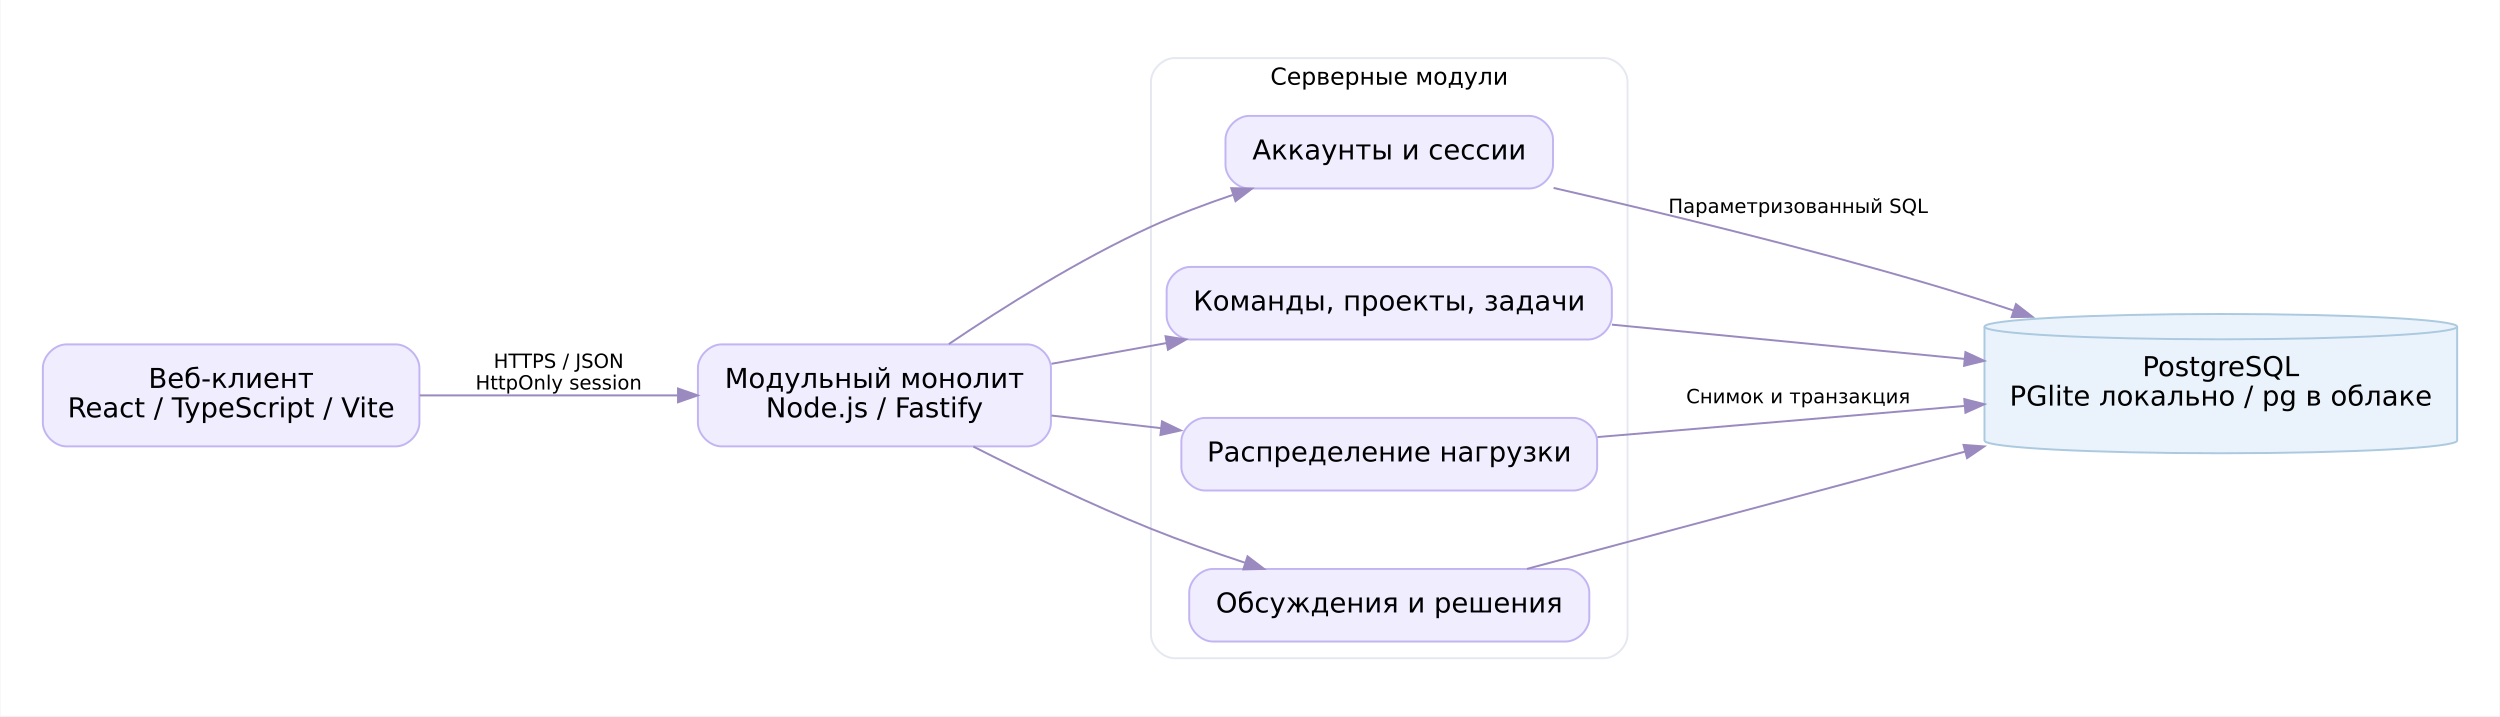
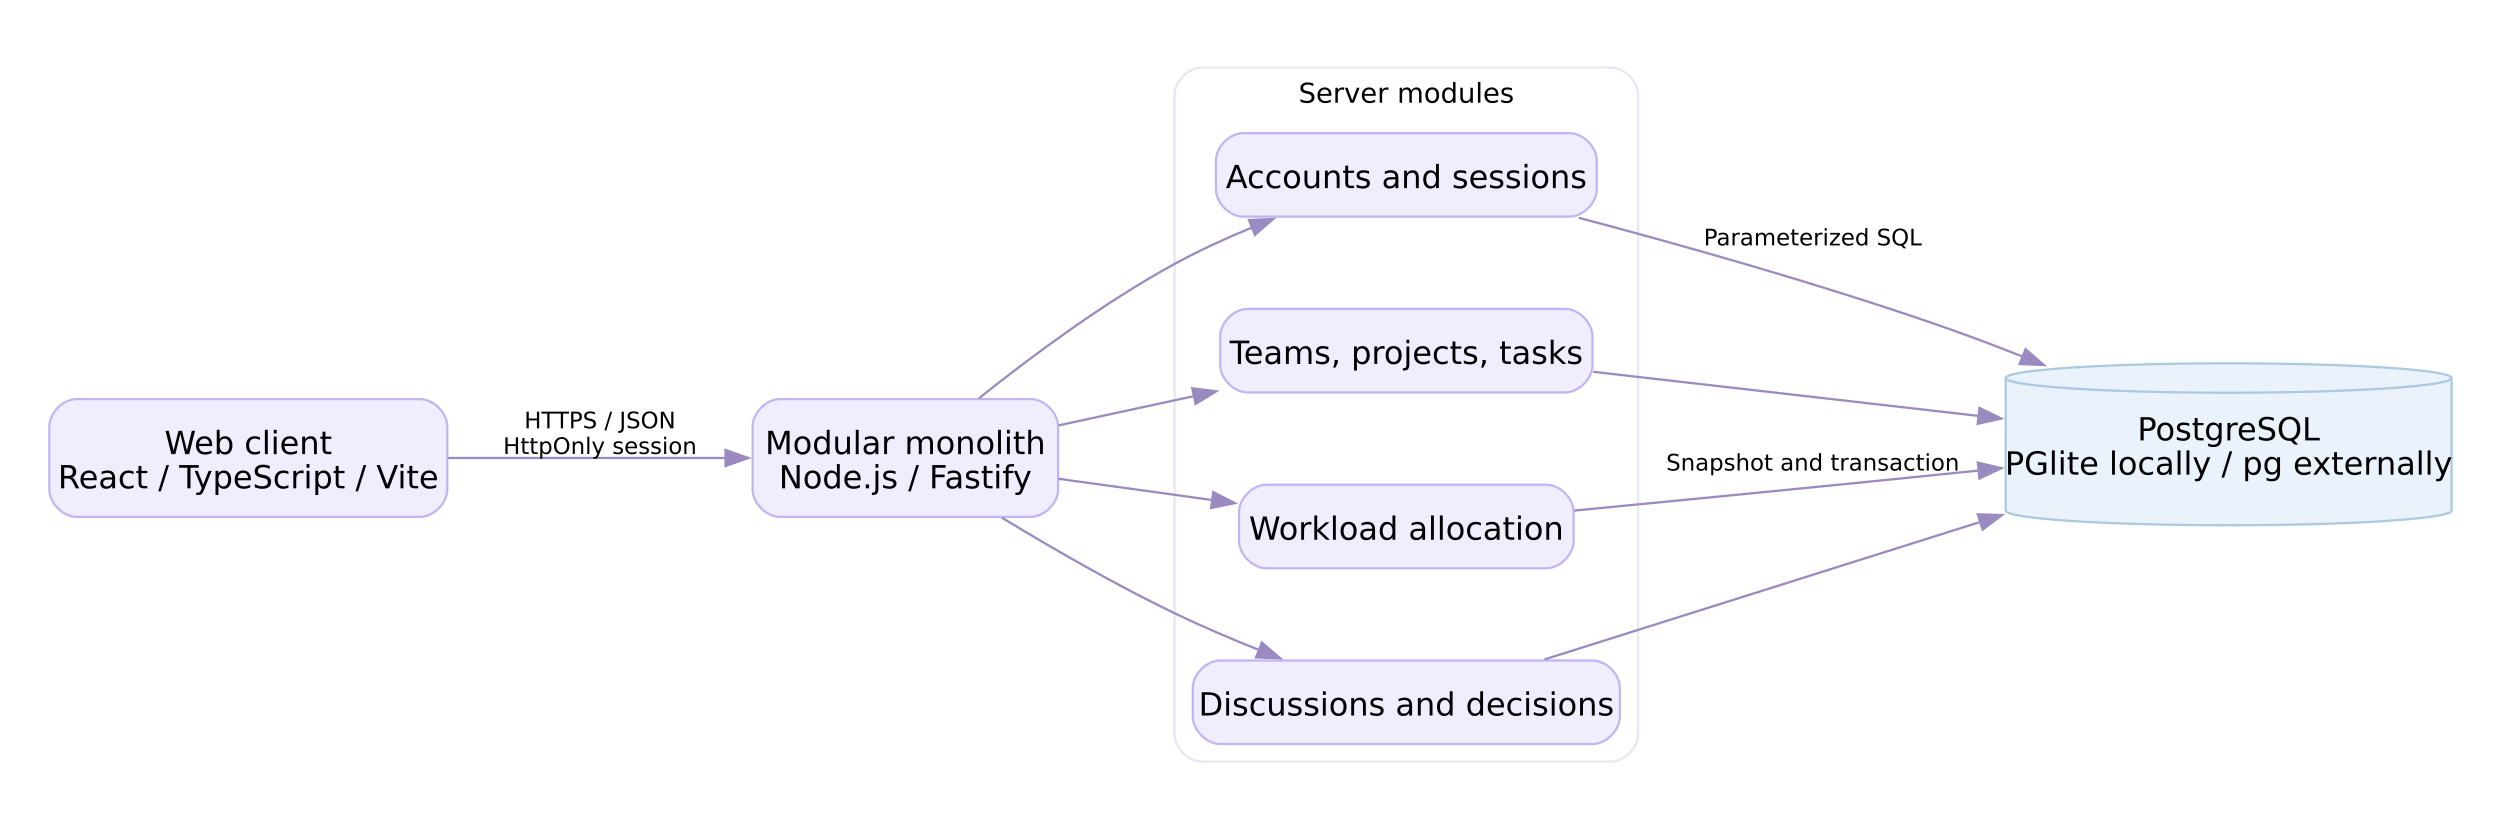
- <svg xmlns="http://www.w3.org/2000/svg" width="1274pt" height="365pt" viewBox="0.00 0.00 1274.20 365.20">
-   <g id="graph0" class="graph" transform="scale(1 1) rotate(0) translate(21.6 343.6)">
-     <polygon fill="white" stroke="transparent" points="-21.6,21.6 -21.6,-343.6 1252.6,-343.6 1252.6,21.6 -21.6,21.6" />
+ <svg xmlns="http://www.w3.org/2000/svg" width="1095pt" height="363pt" viewBox="0.00 0.00 1095.00 363.00">
+   <g id="graph0" class="graph" transform="scale(1 1) rotate(0) translate(21.6 341.6)">
+     <polygon fill="white" stroke="none" points="-21.6,21.6 -21.6,-341.6 1073.8,-341.6 1073.8,21.6 -21.6,21.6" />
    <g id="clust1" class="cluster">
-       <path fill="white" stroke="#e5e8f0" d="M577,-8C577,-8 796,-8 796,-8 802,-8 808,-14 808,-20 808,-20 808,-302 808,-302 808,-308 802,-314 796,-314 796,-314 577,-314 577,-314 571,-314 565,-308 565,-302 565,-302 565,-20 565,-20 565,-14 571,-8 577,-8" />
-       <text text-anchor="middle" x="686.5" y="-300.4" font-family="DejaVu Sans" font-size="12.00">Серверные модули</text>
+       <path fill="white" stroke="#e5e8f0" d="M504.85,-8C504.85,-8 683.9,-8 683.9,-8 689.9,-8 695.9,-14 695.9,-20 695.9,-20 695.9,-300 695.9,-300 695.9,-306 689.9,-312 683.9,-312 683.9,-312 504.85,-312 504.85,-312 498.85,-312 492.85,-306 492.85,-300 492.85,-300 492.85,-20 492.85,-20 492.85,-14 498.85,-8 504.85,-8" />
+       <text xml:space="preserve" text-anchor="middle" x="594.38" y="-296.6" font-family="DejaVu Sans" font-size="12.00">Server modules</text>
    </g>
    <g id="node1" class="node">
-       <path fill="#f0edff" stroke="#c3b5f2" d="M180,-168C180,-168 12,-168 12,-168 6,-168 0,-162 0,-156 0,-156 0,-128 0,-128 0,-122 6,-116 12,-116 12,-116 180,-116 180,-116 186,-116 192,-122 192,-128 192,-128 192,-156 192,-156 192,-162 186,-168 180,-168" />
-       <text text-anchor="middle" x="96" y="-145.8" font-family="DejaVu Sans" font-size="14.00">Веб-клиент</text>
-       <text text-anchor="middle" x="96" y="-130.8" font-family="DejaVu Sans" font-size="14.00">React / TypeScript / Vite</text>
+       <path fill="#f0edff" stroke="#c3b5f2" d="M162.3,-166.8C162.3,-166.8 12,-166.8 12,-166.8 6,-166.8 0,-160.8 0,-154.8 0,-154.8 0,-127.2 0,-127.2 0,-121.2 6,-115.2 12,-115.2 12,-115.2 162.3,-115.2 162.3,-115.2 168.3,-115.2 174.3,-121.2 174.3,-127.2 174.3,-127.2 174.3,-154.8 174.3,-154.8 174.3,-160.8 168.3,-166.8 162.3,-166.8" />
+       <text xml:space="preserve" text-anchor="middle" x="87.15" y="-142.7" font-family="DejaVu Sans" font-size="14.00">Web client</text>
+       <text xml:space="preserve" text-anchor="middle" x="87.15" y="-127.7" font-family="DejaVu Sans" font-size="14.00">React / TypeScript / Vite</text>
    </g>
    <g id="node2" class="node">
-       <path fill="#f0edff" stroke="#c3b5f2" d="M502,-168C502,-168 346,-168 346,-168 340,-168 334,-162 334,-156 334,-156 334,-128 334,-128 334,-122 340,-116 346,-116 346,-116 502,-116 502,-116 508,-116 514,-122 514,-128 514,-128 514,-156 514,-156 514,-162 508,-168 502,-168" />
-       <text text-anchor="middle" x="424" y="-145.8" font-family="DejaVu Sans" font-size="14.00">Модульный монолит</text>
-       <text text-anchor="middle" x="424" y="-130.8" font-family="DejaVu Sans" font-size="14.00">Node.js / Fastify</text>
+       <path fill="#f0edff" stroke="#c3b5f2" d="M429.85,-166.8C429.85,-166.8 320.05,-166.8 320.05,-166.8 314.05,-166.8 308.05,-160.8 308.05,-154.8 308.05,-154.8 308.05,-127.2 308.05,-127.2 308.05,-121.2 314.05,-115.2 320.05,-115.2 320.05,-115.2 429.85,-115.2 429.85,-115.2 435.85,-115.2 441.85,-121.2 441.85,-127.2 441.85,-127.2 441.85,-154.8 441.85,-154.8 441.85,-160.8 435.85,-166.8 429.85,-166.8" />
+       <text xml:space="preserve" text-anchor="middle" x="374.95" y="-142.7" font-family="DejaVu Sans" font-size="14.00">Modular monolith</text>
+       <text xml:space="preserve" text-anchor="middle" x="374.95" y="-127.7" font-family="DejaVu Sans" font-size="14.00">Node.js / Fastify</text>
    </g>
    <g id="edge1" class="edge">
-       <path fill="none" stroke="#9a8abf" d="M192.17,-142C233.49,-142 281.89,-142 323.67,-142" />
-       <polygon fill="#9a8abf" stroke="#9a8abf" points="323.86,-145.5 333.86,-142 323.86,-138.5 323.86,-145.5" />
-       <text text-anchor="middle" x="263" y="-156" font-family="DejaVu Sans" font-size="10.00">HTTPS / JSON</text>
-       <text text-anchor="middle" x="263" y="-145" font-family="DejaVu Sans" font-size="10.00">HttpOnly session</text>
+       <path fill="none" stroke="#9a8abf" d="M174.68,-141C213.39,-141 258.67,-141 296.28,-141" />
+       <polygon fill="#9a8abf" stroke="#9a8abf" points="296.18,-144.5 306.18,-141 296.18,-137.5 296.18,-144.5" />
+       <text xml:space="preserve" text-anchor="middle" x="241.18" y="-154" font-family="DejaVu Sans" font-size="10.00">HTTPS / JSON</text>
+       <text xml:space="preserve" text-anchor="middle" x="241.18" y="-142.75" font-family="DejaVu Sans" font-size="10.00">HttpOnly session</text>
    </g>
    <g id="node4" class="node">
-       <path fill="#f0edff" stroke="#c3b5f2" d="M758,-284.5C758,-284.5 615,-284.5 615,-284.5 609,-284.5 603,-278.5 603,-272.5 603,-272.5 603,-259.5 603,-259.5 603,-253.5 609,-247.5 615,-247.5 615,-247.5 758,-247.5 758,-247.5 764,-247.5 770,-253.5 770,-259.5 770,-259.5 770,-272.5 770,-272.5 770,-278.5 764,-284.5 758,-284.5" />
-       <text text-anchor="middle" x="686.5" y="-262.3" font-family="DejaVu Sans" font-size="14.00">Аккаунты и сессии</text>
+       <path fill="#f0edff" stroke="#c3b5f2" d="M665.77,-283.3C665.77,-283.3 522.98,-283.3 522.98,-283.3 516.98,-283.3 510.98,-277.3 510.98,-271.3 510.98,-271.3 510.98,-258.7 510.98,-258.7 510.98,-252.7 516.98,-246.7 522.98,-246.7 522.98,-246.7 665.77,-246.7 665.77,-246.7 671.77,-246.7 677.77,-252.7 677.77,-258.7 677.77,-258.7 677.77,-271.3 677.77,-271.3 677.77,-277.3 671.77,-283.3 665.77,-283.3" />
+       <text xml:space="preserve" text-anchor="middle" x="594.38" y="-259.2" font-family="DejaVu Sans" font-size="14.00">Accounts and sessions</text>
    </g>
    <g id="edge2" class="edge">
-       <path fill="none" stroke="#9a8abf" d="M461.93,-168.16C489.38,-186.73 528.28,-211.24 565,-228 578.21,-234.03 592.65,-239.48 606.8,-244.26" />
-       <polygon fill="#9a8abf" stroke="#9a8abf" points="605.94,-247.66 616.53,-247.45 608.12,-241.01 605.94,-247.66" />
+       <path fill="none" stroke="#9a8abf" d="M407.21,-167.18C429.94,-185.33 462.01,-209.18 492.85,-226 503.54,-231.83 515.3,-237.22 526.88,-242.01" />
+       <polygon fill="#9a8abf" stroke="#9a8abf" points="525.45,-245.21 536.03,-245.68 528.05,-238.71 525.45,-245.21" />
    </g>
    <g id="node5" class="node">
-       <path fill="#f0edff" stroke="#c3b5f2" d="M788,-207.5C788,-207.5 585,-207.5 585,-207.5 579,-207.5 573,-201.5 573,-195.5 573,-195.5 573,-182.5 573,-182.5 573,-176.5 579,-170.5 585,-170.5 585,-170.5 788,-170.5 788,-170.5 794,-170.5 800,-176.5 800,-182.5 800,-182.5 800,-195.5 800,-195.5 800,-201.5 794,-207.5 788,-207.5" />
-       <text text-anchor="middle" x="686.5" y="-185.3" font-family="DejaVu Sans" font-size="14.00">Команды, проекты, задачи</text>
+       <path fill="#f0edff" stroke="#c3b5f2" d="M663.9,-206.3C663.9,-206.3 524.85,-206.3 524.85,-206.3 518.85,-206.3 512.85,-200.3 512.85,-194.3 512.85,-194.3 512.85,-181.7 512.85,-181.7 512.85,-175.7 518.85,-169.7 524.85,-169.7 524.85,-169.7 663.9,-169.7 663.9,-169.7 669.9,-169.7 675.9,-175.7 675.9,-181.7 675.9,-181.7 675.9,-194.3 675.9,-194.3 675.9,-200.3 669.9,-206.3 663.9,-206.3" />
+       <text xml:space="preserve" text-anchor="middle" x="594.38" y="-182.2" font-family="DejaVu Sans" font-size="14.00">Teams, projects, tasks</text>
    </g>
    <g id="edge3" class="edge">
-       <path fill="none" stroke="#9a8abf" d="M514.28,-158.11C533.18,-161.52 553.37,-165.16 573,-168.7" />
-       <polygon fill="#9a8abf" stroke="#9a8abf" points="572.43,-172.16 582.89,-170.49 573.67,-165.27 572.43,-172.16" />
+       <path fill="none" stroke="#9a8abf" d="M442.07,-155.29C460.83,-159.35 481.61,-163.84 501.6,-168.16" />
+       <polygon fill="#9a8abf" stroke="#9a8abf" points="500.62,-171.53 511.13,-170.22 502.09,-164.69 500.62,-171.53" />
    </g>
    <g id="node6" class="node">
-       <path fill="#f0edff" stroke="#c3b5f2" d="M780.5,-130.5C780.5,-130.5 592.5,-130.5 592.5,-130.5 586.5,-130.5 580.5,-124.5 580.5,-118.5 580.5,-118.5 580.5,-105.5 580.5,-105.5 580.5,-99.5 586.5,-93.5 592.5,-93.5 592.5,-93.5 780.5,-93.5 780.5,-93.5 786.5,-93.5 792.5,-99.5 792.5,-105.5 792.5,-105.5 792.5,-118.5 792.5,-118.5 792.5,-124.5 786.5,-130.5 780.5,-130.5" />
-       <text text-anchor="middle" x="686.5" y="-108.3" font-family="DejaVu Sans" font-size="14.00">Распределение нагрузки</text>
+       <path fill="#f0edff" stroke="#c3b5f2" d="M655.65,-129.3C655.65,-129.3 533.1,-129.3 533.1,-129.3 527.1,-129.3 521.1,-123.3 521.1,-117.3 521.1,-117.3 521.1,-104.7 521.1,-104.7 521.1,-98.7 527.1,-92.7 533.1,-92.7 533.1,-92.7 655.65,-92.7 655.65,-92.7 661.65,-92.7 667.65,-98.7 667.65,-104.7 667.65,-104.7 667.65,-117.3 667.65,-117.3 667.65,-123.3 661.65,-129.3 655.65,-129.3" />
+       <text xml:space="preserve" text-anchor="middle" x="594.38" y="-105.2" font-family="DejaVu Sans" font-size="14.00">Workload allocation</text>
    </g>
    <g id="edge4" class="edge">
-       <path fill="none" stroke="#9a8abf" d="M514.28,-131.72C532.26,-129.65 551.4,-127.44 570.12,-125.29" />
-       <polygon fill="#9a8abf" stroke="#9a8abf" points="570.63,-128.75 580.17,-124.13 569.83,-121.8 570.63,-128.75" />
+       <path fill="none" stroke="#9a8abf" d="M442.07,-131.88C463.34,-128.94 487.19,-125.65 509.56,-122.56" />
+       <polygon fill="#9a8abf" stroke="#9a8abf" points="509.82,-126.06 519.25,-121.23 508.86,-119.13 509.82,-126.06" />
    </g>
    <g id="node7" class="node">
-       <path fill="#f0edff" stroke="#c3b5f2" d="M776.5,-53.5C776.5,-53.5 596.5,-53.5 596.5,-53.5 590.5,-53.5 584.5,-47.5 584.5,-41.5 584.5,-41.5 584.5,-28.5 584.5,-28.5 584.5,-22.5 590.5,-16.5 596.5,-16.5 596.5,-16.5 776.5,-16.5 776.5,-16.5 782.5,-16.5 788.5,-22.5 788.5,-28.5 788.5,-28.5 788.5,-41.5 788.5,-41.5 788.5,-47.5 782.5,-53.5 776.5,-53.5" />
-       <text text-anchor="middle" x="686.5" y="-31.3" font-family="DejaVu Sans" font-size="14.00">Обсуждения и решения</text>
+       <path fill="#f0edff" stroke="#c3b5f2" d="M675.9,-52.3C675.9,-52.3 512.85,-52.3 512.85,-52.3 506.85,-52.3 500.85,-46.3 500.85,-40.3 500.85,-40.3 500.85,-27.7 500.85,-27.7 500.85,-21.7 506.85,-15.7 512.85,-15.7 512.85,-15.7 675.9,-15.7 675.9,-15.7 681.9,-15.7 687.9,-21.7 687.9,-27.7 687.9,-27.7 687.9,-40.3 687.9,-40.3 687.9,-46.3 681.9,-52.3 675.9,-52.3" />
+       <text xml:space="preserve" text-anchor="middle" x="594.38" y="-28.2" font-family="DejaVu Sans" font-size="14.00">Discussions and decisions</text>
    </g>
    <g id="edge5" class="edge">
-       <path fill="none" stroke="#9a8abf" d="M474.46,-115.89C500.92,-102.46 534.29,-86.36 565,-74 580.29,-67.85 596.95,-61.96 612.88,-56.7" />
-       <polygon fill="#9a8abf" stroke="#9a8abf" points="614.25,-59.93 622.68,-53.51 612.09,-53.27 614.25,-59.93" />
+       <path fill="none" stroke="#9a8abf" d="M417.29,-114.82C439.28,-101.45 467.04,-85.42 492.85,-73 504.71,-67.29 517.64,-61.78 530.15,-56.78" />
+       <polygon fill="#9a8abf" stroke="#9a8abf" points="531.09,-60.17 539.13,-53.27 528.54,-53.66 531.09,-60.17" />
    </g>
    <g id="node3" class="node">
-       <path fill="#eaf3fc" stroke="#abc9df" d="M1231,-177.05C1231,-180.61 1176.99,-183.5 1110.5,-183.5 1044.01,-183.5 990,-180.61 990,-177.05 990,-177.05 990,-118.95 990,-118.95 990,-115.39 1044.01,-112.5 1110.5,-112.5 1176.99,-112.5 1231,-115.39 1231,-118.95 1231,-118.95 1231,-177.05 1231,-177.05" />
-       <path fill="none" stroke="#abc9df" d="M1231,-177.05C1231,-173.49 1176.99,-170.59 1110.5,-170.59 1044.01,-170.59 990,-173.49 990,-177.05" />
-       <text text-anchor="middle" x="1110.5" y="-151.8" font-family="DejaVu Sans" font-size="14.00">PostgreSQL</text>
-       <text text-anchor="middle" x="1110.5" y="-136.8" font-family="DejaVu Sans" font-size="14.00">PGlite локально / pg в облаке</text>
+       <path fill="#eaf3fc" stroke="#abc9df" d="M1052.2,-176.03C1052.2,-179.58 1008.43,-182.47 954.55,-182.47 900.67,-182.47 856.9,-179.58 856.9,-176.03 856.9,-176.03 856.9,-117.98 856.9,-117.98 856.9,-114.42 900.67,-111.53 954.55,-111.53 1008.43,-111.53 1052.2,-114.42 1052.2,-117.98 1052.2,-117.98 1052.2,-176.03 1052.2,-176.03" />
+       <path fill="none" stroke="#abc9df" d="M1052.2,-176.03C1052.2,-172.47 1008.43,-169.58 954.55,-169.58 900.67,-169.58 856.9,-172.47 856.9,-176.03" />
+       <text xml:space="preserve" text-anchor="middle" x="954.55" y="-148.7" font-family="DejaVu Sans" font-size="14.00">PostgreSQL</text>
+       <text xml:space="preserve" text-anchor="middle" x="954.55" y="-133.7" font-family="DejaVu Sans" font-size="14.00">PGlite locally / pg externally</text>
    </g>
    <g id="edge6" class="edge">
-       <path fill="none" stroke="#9a8abf" d="M770.3,-247.77C824.81,-235.27 897.56,-217.62 961,-199 975.27,-194.81 990.2,-190.09 1004.86,-185.26" />
-       <polygon fill="#9a8abf" stroke="#9a8abf" points="1006.06,-188.55 1014.45,-182.07 1003.85,-181.91 1006.06,-188.55" />
-       <text text-anchor="middle" x="895" y="-235" font-family="DejaVu Sans" font-size="10.00">Параметризованный SQL</text>
+       <path fill="none" stroke="#9a8abf" d="M669.89,-246.21C715.85,-234.03 775.78,-217.11 827.9,-199 839.8,-194.86 852.2,-190.19 864.37,-185.39" />
+       <polygon fill="#9a8abf" stroke="#9a8abf" points="865.6,-188.67 873.59,-181.71 863,-182.17 865.6,-188.67" />
+       <text xml:space="preserve" text-anchor="middle" x="772.4" y="-234.12" font-family="DejaVu Sans" font-size="10.00">Parameterized SQL</text>
    </g>
    <g id="edge7" class="edge">
-       <path fill="none" stroke="#9a8abf" d="M800.03,-178.07C855.31,-172.7 922.22,-166.2 979.66,-160.62" />
-       <polygon fill="#9a8abf" stroke="#9a8abf" points="980.28,-164.07 989.89,-159.62 979.6,-157.1 980.28,-164.07" />
+       <path fill="none" stroke="#9a8abf" d="M676.2,-178.75C726.09,-173.04 790.72,-165.64 845.03,-159.42" />
+       <polygon fill="#9a8abf" stroke="#9a8abf" points="845.42,-162.9 854.96,-158.29 844.62,-155.95 845.42,-162.9" />
    </g>
    <g id="edge8" class="edge">
-       <path fill="none" stroke="#9a8abf" d="M792.71,-120.76C843.55,-125.02 905.45,-130.23 961,-135 967.18,-135.53 973.5,-136.07 979.88,-136.63" />
-       <polygon fill="#9a8abf" stroke="#9a8abf" points="979.69,-140.12 989.95,-137.5 980.29,-133.15 979.69,-140.12" />
-       <text text-anchor="middle" x="895" y="-138" font-family="DejaVu Sans" font-size="10.00">Снимок и транзакция</text>
+       <path fill="none" stroke="#9a8abf" d="M667.92,-117.96C713.79,-122.39 774.33,-128.3 827.9,-133.75 833.55,-134.32 839.35,-134.92 845.2,-135.52" />
+       <polygon fill="#9a8abf" stroke="#9a8abf" points="844.68,-138.99 854.99,-136.54 845.4,-132.02 844.68,-138.99" />
+       <text xml:space="preserve" text-anchor="middle" x="772.4" y="-135.5" font-family="DejaVu Sans" font-size="10.00">Snapshot and transaction</text>
    </g>
    <g id="edge9" class="edge">
-       <path fill="none" stroke="#9a8abf" d="M756.71,-53.53C817.13,-69.71 906.42,-93.62 980.06,-113.34" />
-       <polygon fill="#9a8abf" stroke="#9a8abf" points="979.31,-116.76 989.87,-115.97 981.12,-110 979.31,-116.76" />
+       <path fill="none" stroke="#9a8abf" d="M654.92,-52.79C706.82,-69.16 783.37,-93.31 845.98,-113.06" />
+       <polygon fill="#9a8abf" stroke="#9a8abf" points="844.66,-116.32 855.25,-115.99 846.77,-109.64 844.66,-116.32" />
    </g>
  </g>
</svg>
